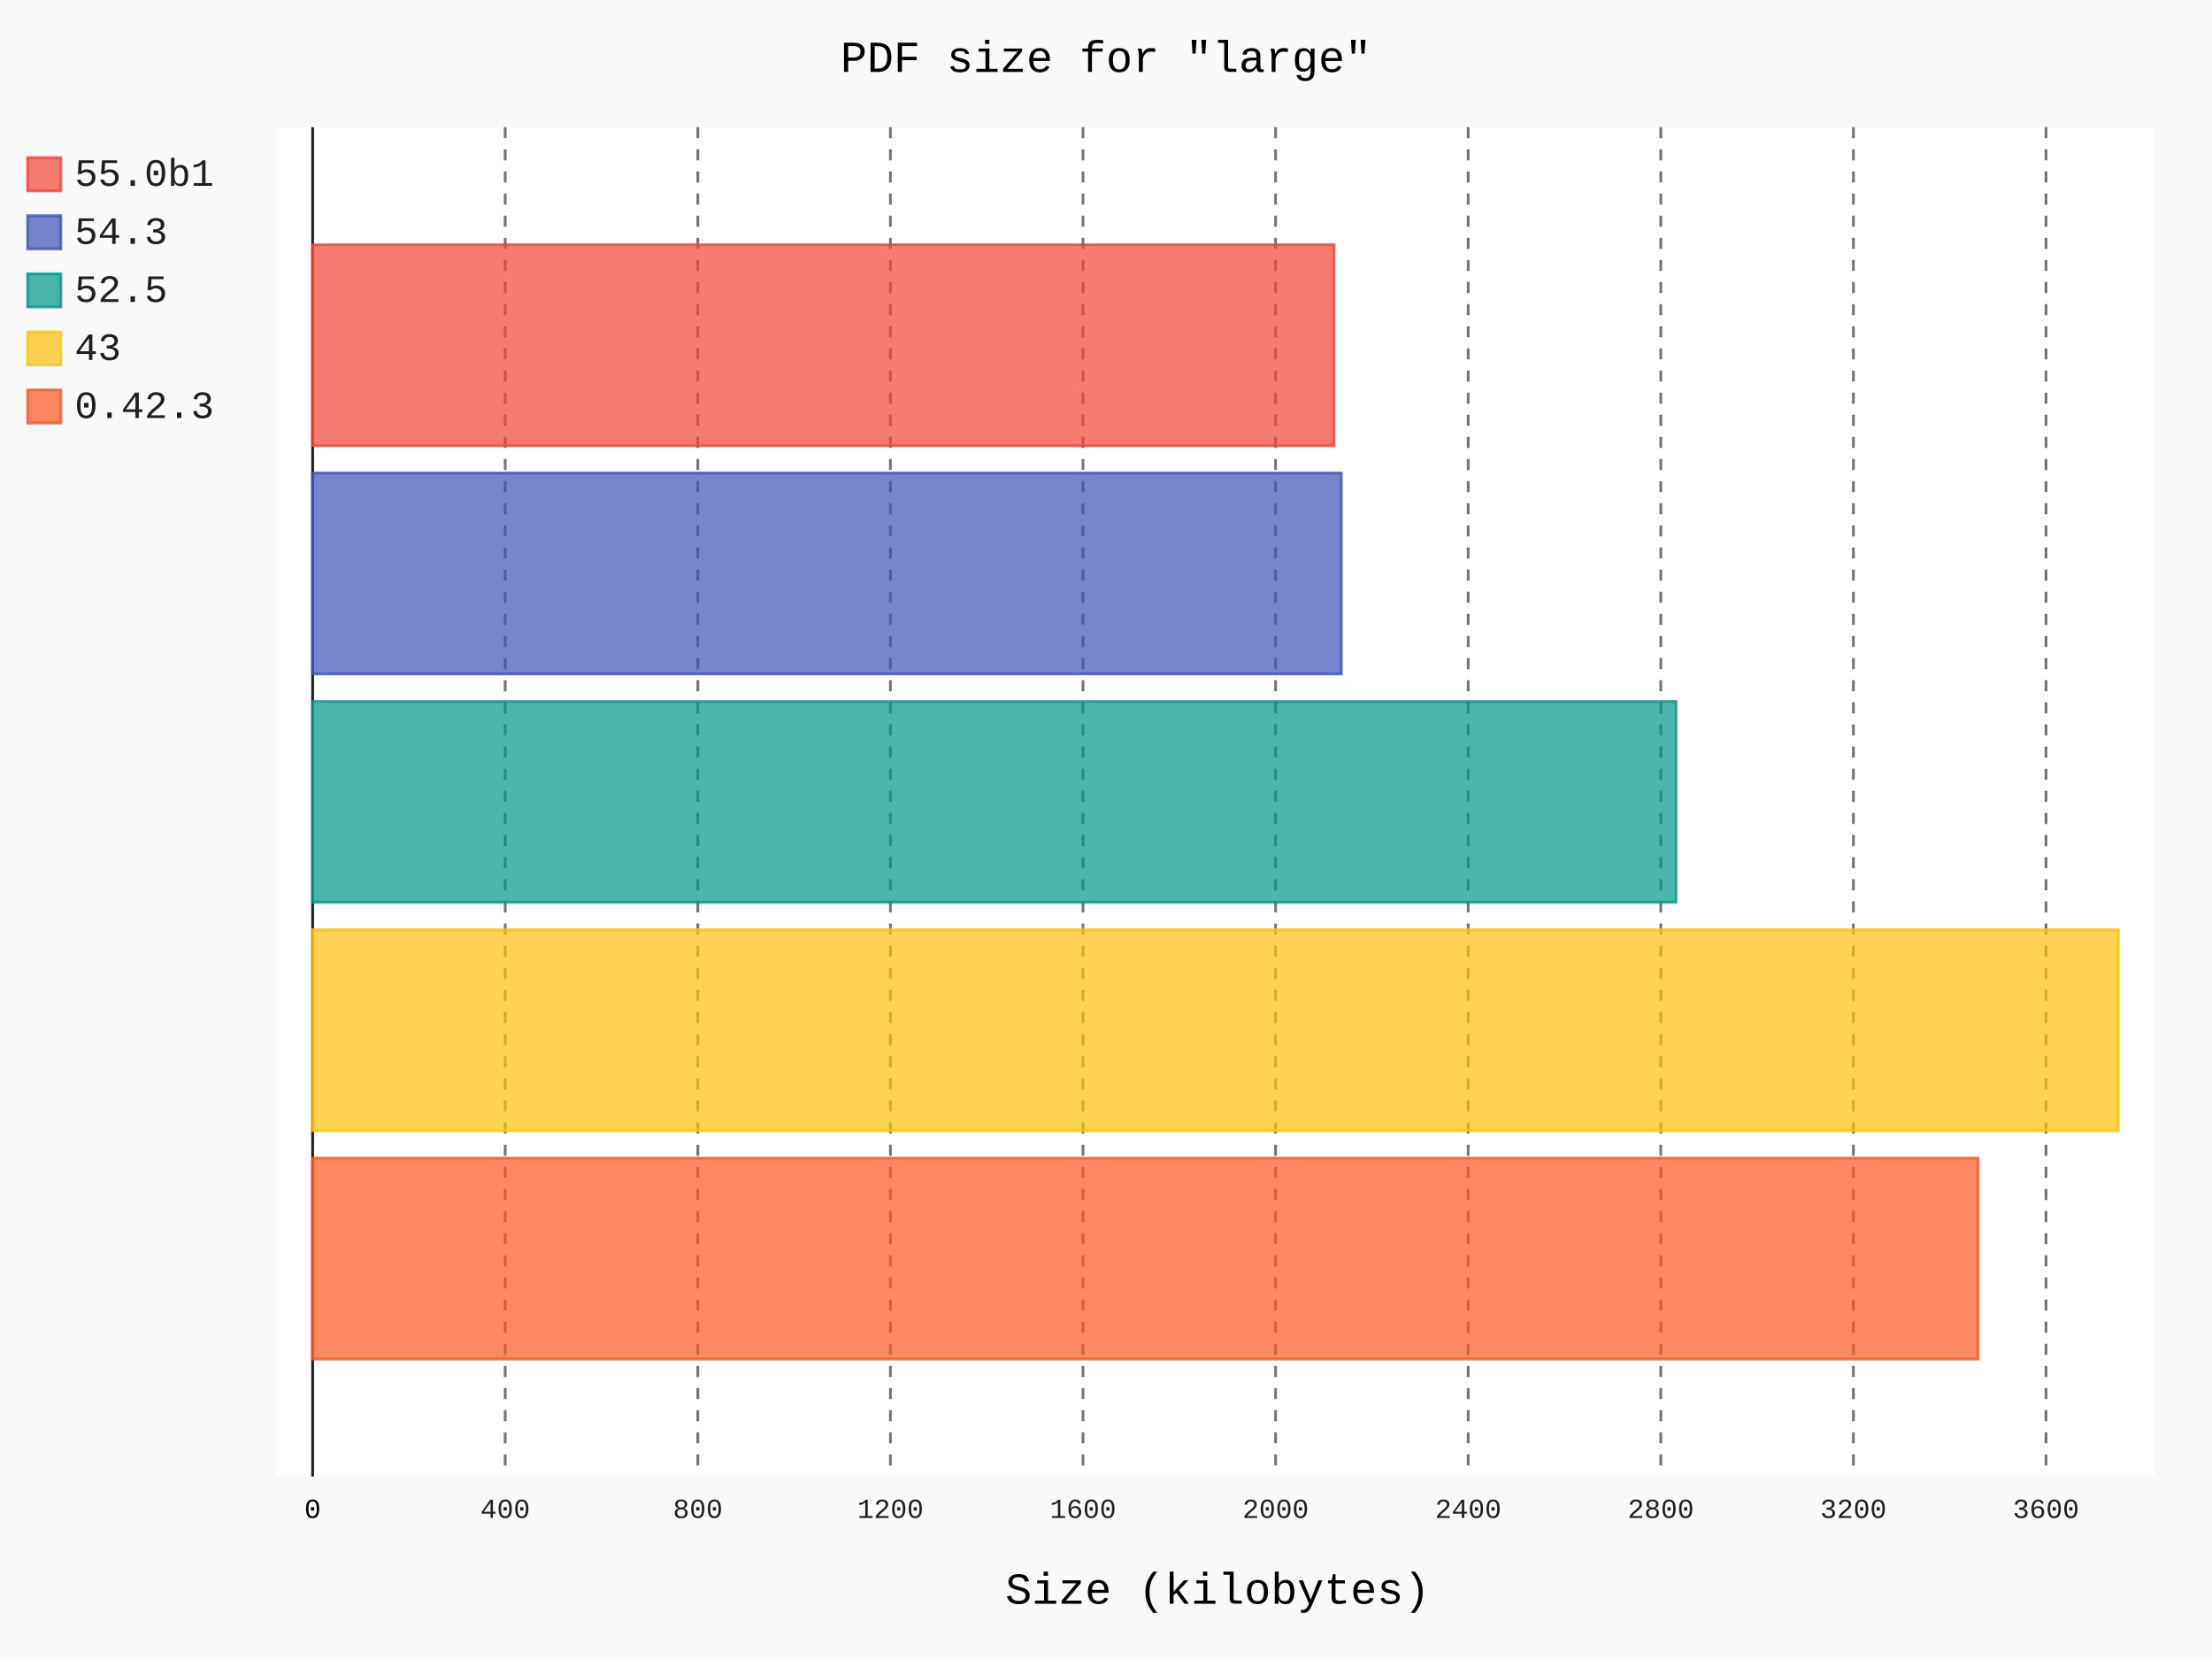
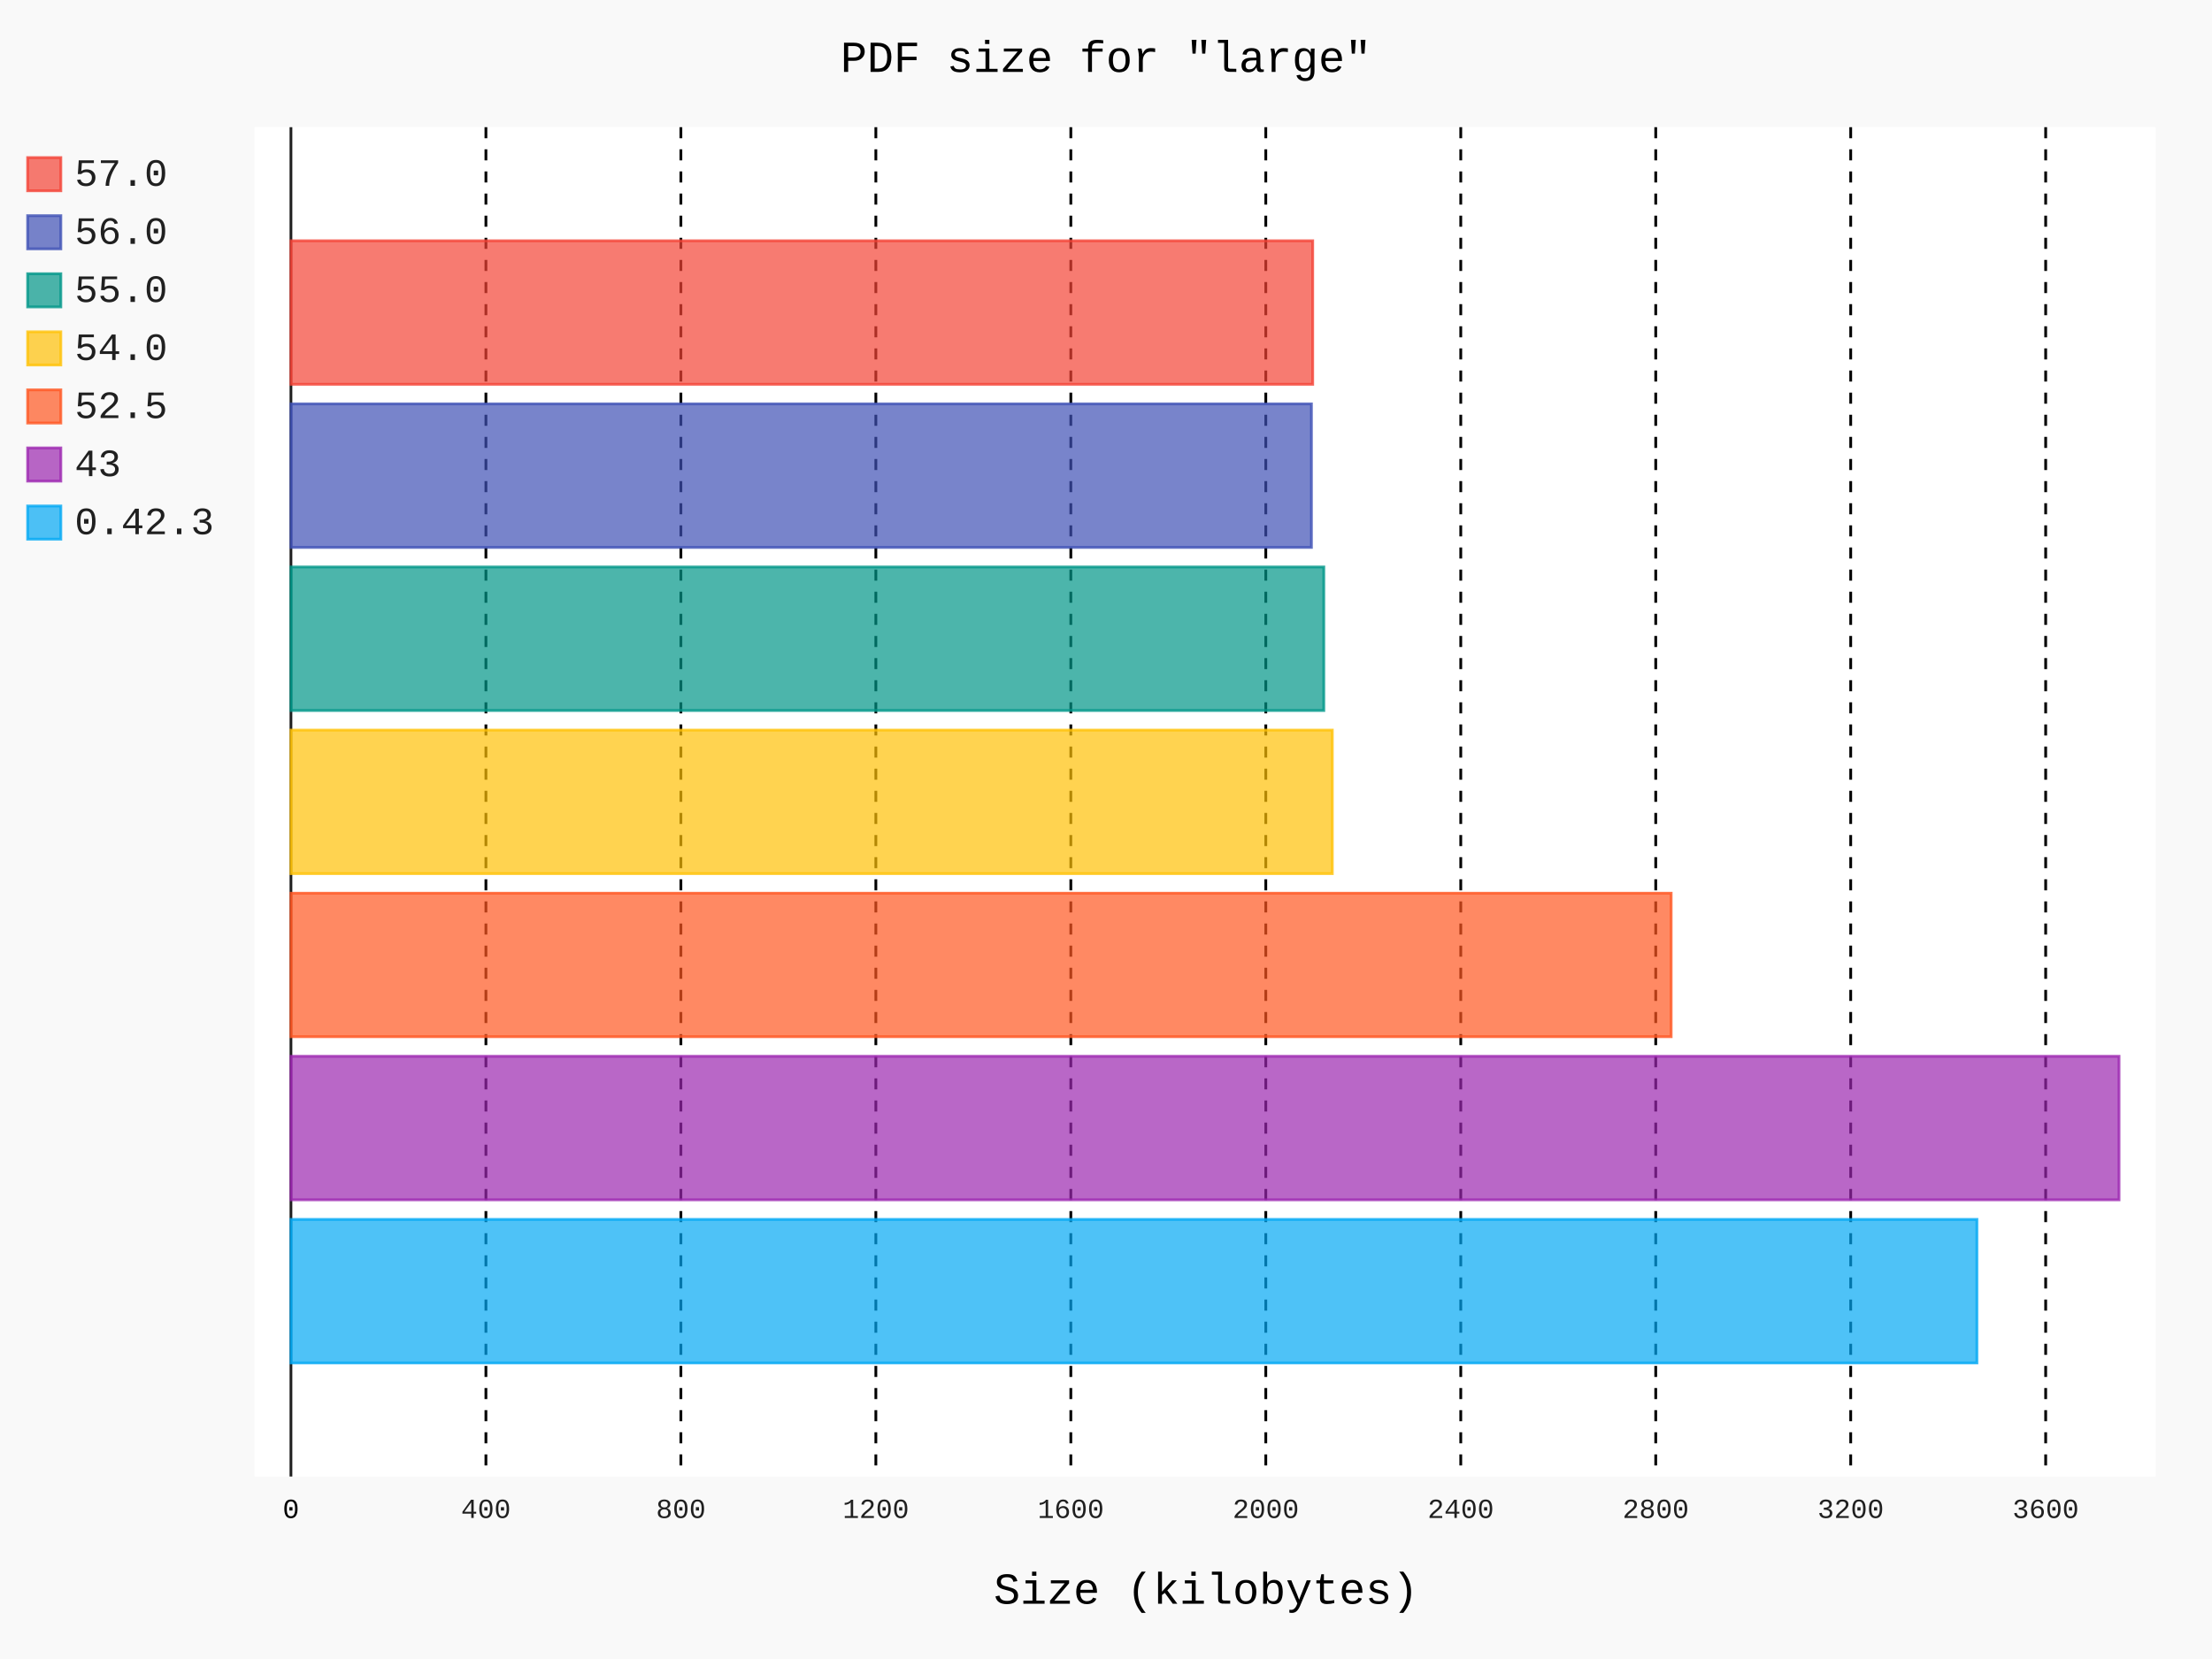
- <svg xmlns="http://www.w3.org/2000/svg" id="chart-38e1c54b-26ef-4450-a2d9-f6ccaeca7c88" class="pygal-chart" viewBox="0 0 800 600">
+ <svg xmlns="http://www.w3.org/2000/svg" id="chart-db692af8-1bb3-4a7e-a4e9-c12b933ef7c6" class="pygal-chart" viewBox="0 0 800 600">
  <defs>
-     <style type="text/css">#chart-38e1c54b-26ef-4450-a2d9-f6ccaeca7c88{-webkit-user-select:none;-webkit-font-smoothing:antialiased;font-family:Consolas,"Liberation Mono",Menlo,Courier,monospace}#chart-38e1c54b-26ef-4450-a2d9-f6ccaeca7c88 .title{font-family:Consolas,"Liberation Mono",Menlo,Courier,monospace;font-size:16px}#chart-38e1c54b-26ef-4450-a2d9-f6ccaeca7c88 .legends .legend text{font-family:Consolas,"Liberation Mono",Menlo,Courier,monospace;font-size:14px}#chart-38e1c54b-26ef-4450-a2d9-f6ccaeca7c88 .axis text{font-family:Consolas,"Liberation Mono",Menlo,Courier,monospace;font-size:10px}#chart-38e1c54b-26ef-4450-a2d9-f6ccaeca7c88 .axis text.major{font-family:Consolas,"Liberation Mono",Menlo,Courier,monospace;font-size:10px}#chart-38e1c54b-26ef-4450-a2d9-f6ccaeca7c88 .text-overlay text.value{font-family:Consolas,"Liberation Mono",Menlo,Courier,monospace;font-size:16px}#chart-38e1c54b-26ef-4450-a2d9-f6ccaeca7c88 .text-overlay text.label{font-family:Consolas,"Liberation Mono",Menlo,Courier,monospace;font-size:10px}#chart-38e1c54b-26ef-4450-a2d9-f6ccaeca7c88 .tooltip{font-family:Consolas,"Liberation Mono",Menlo,Courier,monospace;font-size:14px}#chart-38e1c54b-26ef-4450-a2d9-f6ccaeca7c88 text.no_data{font-family:Consolas,"Liberation Mono",Menlo,Courier,monospace;font-size:64px}
- #chart-38e1c54b-26ef-4450-a2d9-f6ccaeca7c88{background-color:rgba(249,249,249,1)}#chart-38e1c54b-26ef-4450-a2d9-f6ccaeca7c88 path,#chart-38e1c54b-26ef-4450-a2d9-f6ccaeca7c88 line,#chart-38e1c54b-26ef-4450-a2d9-f6ccaeca7c88 rect,#chart-38e1c54b-26ef-4450-a2d9-f6ccaeca7c88 circle{-webkit-transition:150ms;-moz-transition:150ms;transition:150ms}#chart-38e1c54b-26ef-4450-a2d9-f6ccaeca7c88 .graph &gt; .background{fill:rgba(249,249,249,1)}#chart-38e1c54b-26ef-4450-a2d9-f6ccaeca7c88 .plot &gt; .background{fill:rgba(255,255,255,1)}#chart-38e1c54b-26ef-4450-a2d9-f6ccaeca7c88 .graph{fill:rgba(0,0,0,.87)}#chart-38e1c54b-26ef-4450-a2d9-f6ccaeca7c88 text.no_data{fill:rgba(0,0,0,1)}#chart-38e1c54b-26ef-4450-a2d9-f6ccaeca7c88 .title{fill:rgba(0,0,0,1)}#chart-38e1c54b-26ef-4450-a2d9-f6ccaeca7c88 .legends .legend text{fill:rgba(0,0,0,.87)}#chart-38e1c54b-26ef-4450-a2d9-f6ccaeca7c88 .legends .legend:hover text{fill:rgba(0,0,0,1)}#chart-38e1c54b-26ef-4450-a2d9-f6ccaeca7c88 .axis .line{stroke:rgba(0,0,0,1)}#chart-38e1c54b-26ef-4450-a2d9-f6ccaeca7c88 .axis .guide.line{stroke:rgba(0,0,0,.54)}#chart-38e1c54b-26ef-4450-a2d9-f6ccaeca7c88 .axis .major.line{stroke:rgba(0,0,0,.87)}#chart-38e1c54b-26ef-4450-a2d9-f6ccaeca7c88 .axis text.major{fill:rgba(0,0,0,1)}#chart-38e1c54b-26ef-4450-a2d9-f6ccaeca7c88 .axis.y .guides:hover .guide.line,#chart-38e1c54b-26ef-4450-a2d9-f6ccaeca7c88 .line-graph .axis.x .guides:hover .guide.line,#chart-38e1c54b-26ef-4450-a2d9-f6ccaeca7c88 .stackedline-graph .axis.x .guides:hover .guide.line,#chart-38e1c54b-26ef-4450-a2d9-f6ccaeca7c88 .xy-graph .axis.x .guides:hover .guide.line{stroke:rgba(0,0,0,1)}#chart-38e1c54b-26ef-4450-a2d9-f6ccaeca7c88 .axis .guides:hover text{fill:rgba(0,0,0,1)}#chart-38e1c54b-26ef-4450-a2d9-f6ccaeca7c88 .reactive{fill-opacity:.7;stroke-opacity:.8}#chart-38e1c54b-26ef-4450-a2d9-f6ccaeca7c88 .ci{stroke:rgba(0,0,0,.87)}#chart-38e1c54b-26ef-4450-a2d9-f6ccaeca7c88 .reactive.active,#chart-38e1c54b-26ef-4450-a2d9-f6ccaeca7c88 .active .reactive{fill-opacity:.8;stroke-opacity:.9;stroke-width:4}#chart-38e1c54b-26ef-4450-a2d9-f6ccaeca7c88 .ci .reactive.active{stroke-width:1.5}#chart-38e1c54b-26ef-4450-a2d9-f6ccaeca7c88 .series text{fill:rgba(0,0,0,1)}#chart-38e1c54b-26ef-4450-a2d9-f6ccaeca7c88 .tooltip rect{fill:rgba(255,255,255,1);stroke:rgba(0,0,0,1);-webkit-transition:opacity 150ms;-moz-transition:opacity 150ms;transition:opacity 150ms}#chart-38e1c54b-26ef-4450-a2d9-f6ccaeca7c88 .tooltip .label{fill:rgba(0,0,0,.87)}#chart-38e1c54b-26ef-4450-a2d9-f6ccaeca7c88 .tooltip .label{fill:rgba(0,0,0,.87)}#chart-38e1c54b-26ef-4450-a2d9-f6ccaeca7c88 .tooltip .legend{font-size:.8em;fill:rgba(0,0,0,.54)}#chart-38e1c54b-26ef-4450-a2d9-f6ccaeca7c88 .tooltip .x_label{font-size:.6em;fill:rgba(0,0,0,1)}#chart-38e1c54b-26ef-4450-a2d9-f6ccaeca7c88 .tooltip .xlink{font-size:.5em;text-decoration:underline}#chart-38e1c54b-26ef-4450-a2d9-f6ccaeca7c88 .tooltip .value{font-size:1.5em}#chart-38e1c54b-26ef-4450-a2d9-f6ccaeca7c88 .bound{font-size:.5em}#chart-38e1c54b-26ef-4450-a2d9-f6ccaeca7c88 .max-value{font-size:.75em;fill:rgba(0,0,0,.54)}#chart-38e1c54b-26ef-4450-a2d9-f6ccaeca7c88 .map-element{fill:rgba(255,255,255,1);stroke:rgba(0,0,0,.54) !important}#chart-38e1c54b-26ef-4450-a2d9-f6ccaeca7c88 .map-element .reactive{fill-opacity:inherit;stroke-opacity:inherit}#chart-38e1c54b-26ef-4450-a2d9-f6ccaeca7c88 .color-0,#chart-38e1c54b-26ef-4450-a2d9-f6ccaeca7c88 .color-0 a:visited{stroke:#F44336;fill:#F44336}#chart-38e1c54b-26ef-4450-a2d9-f6ccaeca7c88 .color-1,#chart-38e1c54b-26ef-4450-a2d9-f6ccaeca7c88 .color-1 a:visited{stroke:#3F51B5;fill:#3F51B5}#chart-38e1c54b-26ef-4450-a2d9-f6ccaeca7c88 .color-2,#chart-38e1c54b-26ef-4450-a2d9-f6ccaeca7c88 .color-2 a:visited{stroke:#009688;fill:#009688}#chart-38e1c54b-26ef-4450-a2d9-f6ccaeca7c88 .color-3,#chart-38e1c54b-26ef-4450-a2d9-f6ccaeca7c88 .color-3 a:visited{stroke:#FFC107;fill:#FFC107}#chart-38e1c54b-26ef-4450-a2d9-f6ccaeca7c88 .color-4,#chart-38e1c54b-26ef-4450-a2d9-f6ccaeca7c88 .color-4 a:visited{stroke:#FF5722;fill:#FF5722}#chart-38e1c54b-26ef-4450-a2d9-f6ccaeca7c88 .text-overlay .color-0 text{fill:black}#chart-38e1c54b-26ef-4450-a2d9-f6ccaeca7c88 .text-overlay .color-1 text{fill:black}#chart-38e1c54b-26ef-4450-a2d9-f6ccaeca7c88 .text-overlay .color-2 text{fill:black}#chart-38e1c54b-26ef-4450-a2d9-f6ccaeca7c88 .text-overlay .color-3 text{fill:black}#chart-38e1c54b-26ef-4450-a2d9-f6ccaeca7c88 .text-overlay .color-4 text{fill:black}
- #chart-38e1c54b-26ef-4450-a2d9-f6ccaeca7c88 text.no_data{text-anchor:middle}#chart-38e1c54b-26ef-4450-a2d9-f6ccaeca7c88 .guide.line{fill:none}#chart-38e1c54b-26ef-4450-a2d9-f6ccaeca7c88 .centered{text-anchor:middle}#chart-38e1c54b-26ef-4450-a2d9-f6ccaeca7c88 .title{text-anchor:middle}#chart-38e1c54b-26ef-4450-a2d9-f6ccaeca7c88 .legends .legend text{fill-opacity:1}#chart-38e1c54b-26ef-4450-a2d9-f6ccaeca7c88 .axis.x text{text-anchor:middle}#chart-38e1c54b-26ef-4450-a2d9-f6ccaeca7c88 .axis.x:not(.web) text[transform]{text-anchor:start}#chart-38e1c54b-26ef-4450-a2d9-f6ccaeca7c88 .axis.x:not(.web) text[transform].backwards{text-anchor:end}#chart-38e1c54b-26ef-4450-a2d9-f6ccaeca7c88 .axis.y text{text-anchor:end}#chart-38e1c54b-26ef-4450-a2d9-f6ccaeca7c88 .axis.y text[transform].backwards{text-anchor:start}#chart-38e1c54b-26ef-4450-a2d9-f6ccaeca7c88 .axis.y2 text{text-anchor:start}#chart-38e1c54b-26ef-4450-a2d9-f6ccaeca7c88 .axis.y2 text[transform].backwards{text-anchor:end}#chart-38e1c54b-26ef-4450-a2d9-f6ccaeca7c88 .axis .guide.line{stroke-dasharray:4,4}#chart-38e1c54b-26ef-4450-a2d9-f6ccaeca7c88 .axis .major.guide.line{stroke-dasharray:6,6}#chart-38e1c54b-26ef-4450-a2d9-f6ccaeca7c88 .horizontal .axis.y .guide.line,#chart-38e1c54b-26ef-4450-a2d9-f6ccaeca7c88 .horizontal .axis.y2 .guide.line,#chart-38e1c54b-26ef-4450-a2d9-f6ccaeca7c88 .vertical .axis.x .guide.line{opacity:0}#chart-38e1c54b-26ef-4450-a2d9-f6ccaeca7c88 .horizontal .axis.always_show .guide.line,#chart-38e1c54b-26ef-4450-a2d9-f6ccaeca7c88 .vertical .axis.always_show .guide.line{opacity:1 !important}#chart-38e1c54b-26ef-4450-a2d9-f6ccaeca7c88 .axis.y .guides:hover .guide.line,#chart-38e1c54b-26ef-4450-a2d9-f6ccaeca7c88 .axis.y2 .guides:hover .guide.line,#chart-38e1c54b-26ef-4450-a2d9-f6ccaeca7c88 .axis.x .guides:hover .guide.line{opacity:1}#chart-38e1c54b-26ef-4450-a2d9-f6ccaeca7c88 .axis .guides:hover text{opacity:1}#chart-38e1c54b-26ef-4450-a2d9-f6ccaeca7c88 .nofill{fill:none}#chart-38e1c54b-26ef-4450-a2d9-f6ccaeca7c88 .subtle-fill{fill-opacity:.2}#chart-38e1c54b-26ef-4450-a2d9-f6ccaeca7c88 .dot{stroke-width:1px;fill-opacity:1}#chart-38e1c54b-26ef-4450-a2d9-f6ccaeca7c88 .dot.active{stroke-width:5px}#chart-38e1c54b-26ef-4450-a2d9-f6ccaeca7c88 .dot.negative{fill:transparent}#chart-38e1c54b-26ef-4450-a2d9-f6ccaeca7c88 text,#chart-38e1c54b-26ef-4450-a2d9-f6ccaeca7c88 tspan{stroke:none !important}#chart-38e1c54b-26ef-4450-a2d9-f6ccaeca7c88 .series text.active{opacity:1}#chart-38e1c54b-26ef-4450-a2d9-f6ccaeca7c88 .tooltip rect{fill-opacity:.95;stroke-width:.5}#chart-38e1c54b-26ef-4450-a2d9-f6ccaeca7c88 .tooltip text{fill-opacity:1}#chart-38e1c54b-26ef-4450-a2d9-f6ccaeca7c88 .showable{visibility:hidden}#chart-38e1c54b-26ef-4450-a2d9-f6ccaeca7c88 .showable.shown{visibility:visible}#chart-38e1c54b-26ef-4450-a2d9-f6ccaeca7c88 .gauge-background{fill:rgba(229,229,229,1);stroke:none}#chart-38e1c54b-26ef-4450-a2d9-f6ccaeca7c88 .bg-lines{stroke:rgba(249,249,249,1);stroke-width:2px}</style>
+     <style type="text/css">#chart-db692af8-1bb3-4a7e-a4e9-c12b933ef7c6{-webkit-user-select:none;-webkit-font-smoothing:antialiased;font-family:Consolas,"Liberation Mono",Menlo,Courier,monospace}#chart-db692af8-1bb3-4a7e-a4e9-c12b933ef7c6 .title{font-family:Consolas,"Liberation Mono",Menlo,Courier,monospace;font-size:16px}#chart-db692af8-1bb3-4a7e-a4e9-c12b933ef7c6 .legends .legend text{font-family:Consolas,"Liberation Mono",Menlo,Courier,monospace;font-size:14px}#chart-db692af8-1bb3-4a7e-a4e9-c12b933ef7c6 .axis text{font-family:Consolas,"Liberation Mono",Menlo,Courier,monospace;font-size:10px}#chart-db692af8-1bb3-4a7e-a4e9-c12b933ef7c6 .axis text.major{font-family:Consolas,"Liberation Mono",Menlo,Courier,monospace;font-size:10px}#chart-db692af8-1bb3-4a7e-a4e9-c12b933ef7c6 .text-overlay text.value{font-family:Consolas,"Liberation Mono",Menlo,Courier,monospace;font-size:16px}#chart-db692af8-1bb3-4a7e-a4e9-c12b933ef7c6 .text-overlay text.label{font-family:Consolas,"Liberation Mono",Menlo,Courier,monospace;font-size:10px}#chart-db692af8-1bb3-4a7e-a4e9-c12b933ef7c6 .tooltip{font-family:Consolas,"Liberation Mono",Menlo,Courier,monospace;font-size:14px}#chart-db692af8-1bb3-4a7e-a4e9-c12b933ef7c6 text.no_data{font-family:Consolas,"Liberation Mono",Menlo,Courier,monospace;font-size:64px}
+ #chart-db692af8-1bb3-4a7e-a4e9-c12b933ef7c6{background-color:rgba(249,249,249,1)}#chart-db692af8-1bb3-4a7e-a4e9-c12b933ef7c6 path,#chart-db692af8-1bb3-4a7e-a4e9-c12b933ef7c6 line,#chart-db692af8-1bb3-4a7e-a4e9-c12b933ef7c6 rect,#chart-db692af8-1bb3-4a7e-a4e9-c12b933ef7c6 circle{-webkit-transition:150ms;-moz-transition:150ms;transition:150ms}#chart-db692af8-1bb3-4a7e-a4e9-c12b933ef7c6 .graph &gt; .background{fill:rgba(249,249,249,1)}#chart-db692af8-1bb3-4a7e-a4e9-c12b933ef7c6 .plot &gt; .background{fill:rgba(255,255,255,1)}#chart-db692af8-1bb3-4a7e-a4e9-c12b933ef7c6 .graph{fill:rgba(0,0,0,.87)}#chart-db692af8-1bb3-4a7e-a4e9-c12b933ef7c6 text.no_data{fill:rgba(0,0,0,1)}#chart-db692af8-1bb3-4a7e-a4e9-c12b933ef7c6 .title{fill:rgba(0,0,0,1)}#chart-db692af8-1bb3-4a7e-a4e9-c12b933ef7c6 .legends .legend text{fill:rgba(0,0,0,.87)}#chart-db692af8-1bb3-4a7e-a4e9-c12b933ef7c6 .legends .legend:hover text{fill:rgba(0,0,0,1)}#chart-db692af8-1bb3-4a7e-a4e9-c12b933ef7c6 .axis .line{stroke:rgba(0,0,0,1)}#chart-db692af8-1bb3-4a7e-a4e9-c12b933ef7c6 .axis .guide.line{stroke:rgba(0,0,0,.54)}#chart-db692af8-1bb3-4a7e-a4e9-c12b933ef7c6 .axis .major.line{stroke:rgba(0,0,0,.87)}#chart-db692af8-1bb3-4a7e-a4e9-c12b933ef7c6 .axis text.major{fill:rgba(0,0,0,1)}#chart-db692af8-1bb3-4a7e-a4e9-c12b933ef7c6 .axis.y .guides:hover .guide.line,#chart-db692af8-1bb3-4a7e-a4e9-c12b933ef7c6 .line-graph .axis.x .guides:hover .guide.line,#chart-db692af8-1bb3-4a7e-a4e9-c12b933ef7c6 .stackedline-graph .axis.x .guides:hover .guide.line,#chart-db692af8-1bb3-4a7e-a4e9-c12b933ef7c6 .xy-graph .axis.x .guides:hover .guide.line{stroke:rgba(0,0,0,1)}#chart-db692af8-1bb3-4a7e-a4e9-c12b933ef7c6 .axis .guides:hover text{fill:rgba(0,0,0,1)}#chart-db692af8-1bb3-4a7e-a4e9-c12b933ef7c6 .reactive{fill-opacity:.7;stroke-opacity:.8;stroke-width:1}#chart-db692af8-1bb3-4a7e-a4e9-c12b933ef7c6 .ci{stroke:rgba(0,0,0,.87)}#chart-db692af8-1bb3-4a7e-a4e9-c12b933ef7c6 .reactive.active,#chart-db692af8-1bb3-4a7e-a4e9-c12b933ef7c6 .active .reactive{fill-opacity:.8;stroke-opacity:.9;stroke-width:4}#chart-db692af8-1bb3-4a7e-a4e9-c12b933ef7c6 .ci .reactive.active{stroke-width:1.5}#chart-db692af8-1bb3-4a7e-a4e9-c12b933ef7c6 .series text{fill:rgba(0,0,0,1)}#chart-db692af8-1bb3-4a7e-a4e9-c12b933ef7c6 .tooltip rect{fill:rgba(255,255,255,1);stroke:rgba(0,0,0,1);-webkit-transition:opacity 150ms;-moz-transition:opacity 150ms;transition:opacity 150ms}#chart-db692af8-1bb3-4a7e-a4e9-c12b933ef7c6 .tooltip .label{fill:rgba(0,0,0,.87)}#chart-db692af8-1bb3-4a7e-a4e9-c12b933ef7c6 .tooltip .label{fill:rgba(0,0,0,.87)}#chart-db692af8-1bb3-4a7e-a4e9-c12b933ef7c6 .tooltip .legend{font-size:.8em;fill:rgba(0,0,0,.54)}#chart-db692af8-1bb3-4a7e-a4e9-c12b933ef7c6 .tooltip .x_label{font-size:.6em;fill:rgba(0,0,0,1)}#chart-db692af8-1bb3-4a7e-a4e9-c12b933ef7c6 .tooltip .xlink{font-size:.5em;text-decoration:underline}#chart-db692af8-1bb3-4a7e-a4e9-c12b933ef7c6 .tooltip .value{font-size:1.5em}#chart-db692af8-1bb3-4a7e-a4e9-c12b933ef7c6 .bound{font-size:.5em}#chart-db692af8-1bb3-4a7e-a4e9-c12b933ef7c6 .max-value{font-size:.75em;fill:rgba(0,0,0,.54)}#chart-db692af8-1bb3-4a7e-a4e9-c12b933ef7c6 .map-element{fill:rgba(255,255,255,1);stroke:rgba(0,0,0,.54) !important}#chart-db692af8-1bb3-4a7e-a4e9-c12b933ef7c6 .map-element .reactive{fill-opacity:inherit;stroke-opacity:inherit}#chart-db692af8-1bb3-4a7e-a4e9-c12b933ef7c6 .color-0,#chart-db692af8-1bb3-4a7e-a4e9-c12b933ef7c6 .color-0 a:visited{stroke:#F44336;fill:#F44336}#chart-db692af8-1bb3-4a7e-a4e9-c12b933ef7c6 .color-1,#chart-db692af8-1bb3-4a7e-a4e9-c12b933ef7c6 .color-1 a:visited{stroke:#3F51B5;fill:#3F51B5}#chart-db692af8-1bb3-4a7e-a4e9-c12b933ef7c6 .color-2,#chart-db692af8-1bb3-4a7e-a4e9-c12b933ef7c6 .color-2 a:visited{stroke:#009688;fill:#009688}#chart-db692af8-1bb3-4a7e-a4e9-c12b933ef7c6 .color-3,#chart-db692af8-1bb3-4a7e-a4e9-c12b933ef7c6 .color-3 a:visited{stroke:#FFC107;fill:#FFC107}#chart-db692af8-1bb3-4a7e-a4e9-c12b933ef7c6 .color-4,#chart-db692af8-1bb3-4a7e-a4e9-c12b933ef7c6 .color-4 a:visited{stroke:#FF5722;fill:#FF5722}#chart-db692af8-1bb3-4a7e-a4e9-c12b933ef7c6 .color-5,#chart-db692af8-1bb3-4a7e-a4e9-c12b933ef7c6 .color-5 a:visited{stroke:#9C27B0;fill:#9C27B0}#chart-db692af8-1bb3-4a7e-a4e9-c12b933ef7c6 .color-6,#chart-db692af8-1bb3-4a7e-a4e9-c12b933ef7c6 .color-6 a:visited{stroke:#03A9F4;fill:#03A9F4}#chart-db692af8-1bb3-4a7e-a4e9-c12b933ef7c6 .text-overlay .color-0 text{fill:black}#chart-db692af8-1bb3-4a7e-a4e9-c12b933ef7c6 .text-overlay .color-1 text{fill:black}#chart-db692af8-1bb3-4a7e-a4e9-c12b933ef7c6 .text-overlay .color-2 text{fill:black}#chart-db692af8-1bb3-4a7e-a4e9-c12b933ef7c6 .text-overlay .color-3 text{fill:black}#chart-db692af8-1bb3-4a7e-a4e9-c12b933ef7c6 .text-overlay .color-4 text{fill:black}#chart-db692af8-1bb3-4a7e-a4e9-c12b933ef7c6 .text-overlay .color-5 text{fill:black}#chart-db692af8-1bb3-4a7e-a4e9-c12b933ef7c6 .text-overlay .color-6 text{fill:black}
+ #chart-db692af8-1bb3-4a7e-a4e9-c12b933ef7c6 text.no_data{text-anchor:middle}#chart-db692af8-1bb3-4a7e-a4e9-c12b933ef7c6 .guide.line{fill:none}#chart-db692af8-1bb3-4a7e-a4e9-c12b933ef7c6 .centered{text-anchor:middle}#chart-db692af8-1bb3-4a7e-a4e9-c12b933ef7c6 .title{text-anchor:middle}#chart-db692af8-1bb3-4a7e-a4e9-c12b933ef7c6 .legends .legend text{fill-opacity:1}#chart-db692af8-1bb3-4a7e-a4e9-c12b933ef7c6 .axis.x text{text-anchor:middle}#chart-db692af8-1bb3-4a7e-a4e9-c12b933ef7c6 .axis.x:not(.web) text[transform]{text-anchor:start}#chart-db692af8-1bb3-4a7e-a4e9-c12b933ef7c6 .axis.x:not(.web) text[transform].backwards{text-anchor:end}#chart-db692af8-1bb3-4a7e-a4e9-c12b933ef7c6 .axis.y text{text-anchor:end}#chart-db692af8-1bb3-4a7e-a4e9-c12b933ef7c6 .axis.y text[transform].backwards{text-anchor:start}#chart-db692af8-1bb3-4a7e-a4e9-c12b933ef7c6 .axis.y2 text{text-anchor:start}#chart-db692af8-1bb3-4a7e-a4e9-c12b933ef7c6 .axis.y2 text[transform].backwards{text-anchor:end}#chart-db692af8-1bb3-4a7e-a4e9-c12b933ef7c6 .axis .guide.line{stroke-dasharray:4,4;stroke:black}#chart-db692af8-1bb3-4a7e-a4e9-c12b933ef7c6 .axis .major.guide.line{stroke-dasharray:6,6;stroke:black}#chart-db692af8-1bb3-4a7e-a4e9-c12b933ef7c6 .horizontal .axis.y .guide.line,#chart-db692af8-1bb3-4a7e-a4e9-c12b933ef7c6 .horizontal .axis.y2 .guide.line,#chart-db692af8-1bb3-4a7e-a4e9-c12b933ef7c6 .vertical .axis.x .guide.line{opacity:0}#chart-db692af8-1bb3-4a7e-a4e9-c12b933ef7c6 .horizontal .axis.always_show .guide.line,#chart-db692af8-1bb3-4a7e-a4e9-c12b933ef7c6 .vertical .axis.always_show .guide.line{opacity:1 !important}#chart-db692af8-1bb3-4a7e-a4e9-c12b933ef7c6 .axis.y .guides:hover .guide.line,#chart-db692af8-1bb3-4a7e-a4e9-c12b933ef7c6 .axis.y2 .guides:hover .guide.line,#chart-db692af8-1bb3-4a7e-a4e9-c12b933ef7c6 .axis.x .guides:hover .guide.line{opacity:1}#chart-db692af8-1bb3-4a7e-a4e9-c12b933ef7c6 .axis .guides:hover text{opacity:1}#chart-db692af8-1bb3-4a7e-a4e9-c12b933ef7c6 .nofill{fill:none}#chart-db692af8-1bb3-4a7e-a4e9-c12b933ef7c6 .subtle-fill{fill-opacity:.2}#chart-db692af8-1bb3-4a7e-a4e9-c12b933ef7c6 .dot{stroke-width:1px;fill-opacity:1;stroke-opacity:1}#chart-db692af8-1bb3-4a7e-a4e9-c12b933ef7c6 .dot.active{stroke-width:5px}#chart-db692af8-1bb3-4a7e-a4e9-c12b933ef7c6 .dot.negative{fill:transparent}#chart-db692af8-1bb3-4a7e-a4e9-c12b933ef7c6 text,#chart-db692af8-1bb3-4a7e-a4e9-c12b933ef7c6 tspan{stroke:none !important}#chart-db692af8-1bb3-4a7e-a4e9-c12b933ef7c6 .series text.active{opacity:1}#chart-db692af8-1bb3-4a7e-a4e9-c12b933ef7c6 .tooltip rect{fill-opacity:.95;stroke-width:.5}#chart-db692af8-1bb3-4a7e-a4e9-c12b933ef7c6 .tooltip text{fill-opacity:1}#chart-db692af8-1bb3-4a7e-a4e9-c12b933ef7c6 .showable{visibility:hidden}#chart-db692af8-1bb3-4a7e-a4e9-c12b933ef7c6 .showable.shown{visibility:visible}#chart-db692af8-1bb3-4a7e-a4e9-c12b933ef7c6 .gauge-background{fill:rgba(229,229,229,1);stroke:none}#chart-db692af8-1bb3-4a7e-a4e9-c12b933ef7c6 .bg-lines{stroke:rgba(249,249,249,1);stroke-width:2px}</style>
  </defs>
  <g class="graph horizontalbar-graph horizontal">
    <rect x="0" y="0" width="800" height="600" class="background" />
-     <g transform="translate(100, 46)" class="plot">
-       <rect x="0" y="0" width="679.2" height="488" class="background" />
+     <g transform="translate(92, 46)" class="plot">
+       <rect x="0" y="0" width="687.6" height="488" class="background" />
      <g class="axis x always_show">
        <g class="guides">
-           <path d="M13.062 0 v488" class="axis major line" />
-           <text x="13.062" y="503.0" class="major">0</text>
+           <path d="M13.223 0 v488" class="axis major line" />
+           <text x="13.223" y="503.0" class="major">0</text>
        </g>
        <g class="guides">
-           <path d="M82.717 0 v488" class="guide line" />
-           <text x="82.717" y="503.0" class="">400</text>
+           <path d="M83.737 0 v488" class="guide line" />
+           <text x="83.737" y="503.0" class="">400</text>
        </g>
        <g class="guides">
-           <path d="M152.373 0 v488" class="guide line" />
-           <text x="152.373" y="503.0" class="">800</text>
+           <path d="M154.25 0 v488" class="guide line" />
+           <text x="154.25" y="503.0" class="">800</text>
        </g>
        <g class="guides">
-           <path d="M222.028 0 v488" class="guide line" />
-           <text x="222.028" y="503.0" class="">1200</text>
+           <path d="M224.764 0 v488" class="guide line" />
+           <text x="224.764" y="503.0" class="">1200</text>
        </g>
        <g class="guides">
-           <path d="M291.684 0 v488" class="guide line" />
-           <text x="291.684" y="503.0" class="">1600</text>
+           <path d="M295.277 0 v488" class="guide line" />
+           <text x="295.277" y="503.0" class="">1600</text>
        </g>
        <g class="guides">
-           <path d="M361.34 0 v488" class="guide line" />
-           <text x="361.34" y="503.0" class="">2000</text>
+           <path d="M365.791 0 v488" class="guide line" />
+           <text x="365.791" y="503.0" class="">2000</text>
        </g>
        <g class="guides">
-           <path d="M430.995 0 v488" class="guide line" />
-           <text x="430.995" y="503.0" class="">2400</text>
+           <path d="M436.304 0 v488" class="guide line" />
+           <text x="436.304" y="503.0" class="">2400</text>
        </g>
        <g class="guides">
-           <path d="M500.651 0 v488" class="guide line" />
-           <text x="500.651" y="503.0" class="">2800</text>
+           <path d="M506.818 0 v488" class="guide line" />
+           <text x="506.818" y="503.0" class="">2800</text>
        </g>
        <g class="guides">
-           <path d="M570.306 0 v488" class="guide line" />
-           <text x="570.306" y="503.0" class="">3200</text>
+           <path d="M577.331 0 v488" class="guide line" />
+           <text x="577.331" y="503.0" class="">3200</text>
        </g>
        <g class="guides">
-           <path d="M639.962 0 v488" class="guide line" />
-           <text x="639.962" y="503.0" class="">3600</text>
+           <path d="M647.845 0 v488" class="guide line" />
+           <text x="647.845" y="503.0" class="">3600</text>
+         </g>
+       </g>
+       <g class="series serie-6 color-6">
+         <g class="bars">
+           <g class="bar">
+             <rect x="13.223" y="395.012" rx="0" ry="0" width="609.76" height="51.91" class="rect reactive tooltip-trigger" />
+           </g>
+         </g>
+       </g>
+       <g class="series serie-5 color-5">
+         <g class="bars">
+           <g class="bar">
+             <rect x="13.223" y="336.023" rx="0" ry="0" width="661.154" height="51.91" class="rect reactive tooltip-trigger" />
+           </g>
        </g>
      </g>
      <g class="series serie-4 color-4">
        <g class="bars">
          <g class="bar">
-             <rect x="13.062" y="372.832" rx="0" ry="0" width="602.319" height="72.674" class="rect reactive tooltip-trigger" />
+             <rect x="13.223" y="277.034" rx="0" ry="0" width="499.174" height="51.91" class="rect reactive tooltip-trigger" />
          </g>
        </g>
      </g>
      <g class="series serie-3 color-3">
        <g class="bars">
          <g class="bar">
-             <rect x="13.062" y="290.247" rx="0" ry="0" width="653.077" height="72.674" class="rect reactive tooltip-trigger" />
+             <rect x="13.223" y="218.045" rx="0" ry="0" width="376.624" height="51.91" class="rect reactive tooltip-trigger" />
          </g>
        </g>
      </g>
      <g class="series serie-2 color-2">
        <g class="bars">
          <g class="bar">
-             <rect x="13.062" y="207.663" rx="0" ry="0" width="493.101" height="72.674" class="rect reactive tooltip-trigger" />
+             <rect x="13.223" y="159.056" rx="0" ry="0" width="373.551" height="51.91" class="rect reactive tooltip-trigger" />
          </g>
        </g>
      </g>
      <g class="series serie-1 color-1">
        <g class="bars">
          <g class="bar">
-             <rect x="13.062" y="125.078" rx="0" ry="0" width="372.069" height="72.674" class="rect reactive tooltip-trigger" />
+             <rect x="13.223" y="100.067" rx="0" ry="0" width="369.069" height="51.91" class="rect reactive tooltip-trigger" />
          </g>
        </g>
      </g>
      <g class="series serie-0 color-0">
        <g class="bars">
          <g class="bar">
-             <rect x="13.062" y="42.494" rx="0" ry="0" width="369.425" height="72.674" class="rect reactive tooltip-trigger" />
+             <rect x="13.223" y="41.078" rx="0" ry="0" width="369.537" height="51.91" class="rect reactive tooltip-trigger" />
          </g>
        </g>
      </g>
    </g>
    <g class="titles">
      <text x="400.0" y="26" class="title plot_title">PDF size for "large"</text>
-       <text x="440.4" y="580" class="title">Size (kilobytes)</text>
+       <text x="436.2" y="580" class="title">Size (kilobytes)</text>
    </g>
-     <g transform="translate(100, 46)" class="plot overlay">
+     <g transform="translate(92, 46)" class="plot overlay">
+       <g class="series serie-6 color-6" />
+       <g class="series serie-5 color-5" />
      <g class="series serie-4 color-4" />
      <g class="series serie-3 color-3" />
      <g class="series serie-2 color-2" />
      <g class="series serie-1 color-1" />
      <g class="series serie-0 color-0" />
    </g>
-     <g transform="translate(100, 46)" class="plot text-overlay">
+     <g transform="translate(92, 46)" class="plot text-overlay">
+       <g class="series serie-6 color-6" />
+       <g class="series serie-5 color-5" />
      <g class="series serie-4 color-4" />
      <g class="series serie-3 color-3" />
      <g class="series serie-2 color-2" />
      <g class="series serie-1 color-1" />
      <g class="series serie-0 color-0" />
    </g>
-     <g transform="translate(100, 46)" class="plot tooltip-overlay">
+     <g transform="translate(92, 46)" class="plot tooltip-overlay">
      <g transform="translate(0 0)" style="opacity: 0" class="tooltip">
        <rect rx="0" ry="0" width="0" height="0" class="tooltip-box" />
        <g class="text" />
      </g>
    </g>
    <g transform="translate(10, 56)" class="legends">
      <g id="activate-serie-0" class="legend reactive activate-serie">
        <rect x="0.0" y="1.0" width="12" height="12" class="color-0 reactive" />
-         <text x="17.0" y="11.2">55.0b1</text>
+         <text x="17.0" y="11.2">57.0</text>
      </g>
      <g id="activate-serie-1" class="legend reactive activate-serie">
        <rect x="0.0" y="22.0" width="12" height="12" class="color-1 reactive" />
-         <text x="17.0" y="32.2">54.3</text>
+         <text x="17.0" y="32.2">56.0</text>
      </g>
      <g id="activate-serie-2" class="legend reactive activate-serie">
        <rect x="0.0" y="43.0" width="12" height="12" class="color-2 reactive" />
-         <text x="17.0" y="53.2">52.5</text>
+         <text x="17.0" y="53.2">55.0</text>
      </g>
      <g id="activate-serie-3" class="legend reactive activate-serie">
        <rect x="0.0" y="64.0" width="12" height="12" class="color-3 reactive" />
-         <text x="17.0" y="74.2">43</text>
+         <text x="17.0" y="74.2">54.0</text>
      </g>
      <g id="activate-serie-4" class="legend reactive activate-serie">
        <rect x="0.0" y="85.0" width="12" height="12" class="color-4 reactive" />
-         <text x="17.0" y="95.2">0.42.3</text>
+         <text x="17.0" y="95.2">52.5</text>
+       </g>
+       <g id="activate-serie-5" class="legend reactive activate-serie">
+         <rect x="0.0" y="106.0" width="12" height="12" class="color-5 reactive" />
+         <text x="17.0" y="116.2">43</text>
+       </g>
+       <g id="activate-serie-6" class="legend reactive activate-serie">
+         <rect x="0.0" y="127.0" width="12" height="12" class="color-6 reactive" />
+         <text x="17.0" y="137.2">0.42.3</text>
      </g>
    </g>
    <g transform="translate(790, 56)" class="legends" />
  </g>
</svg>
